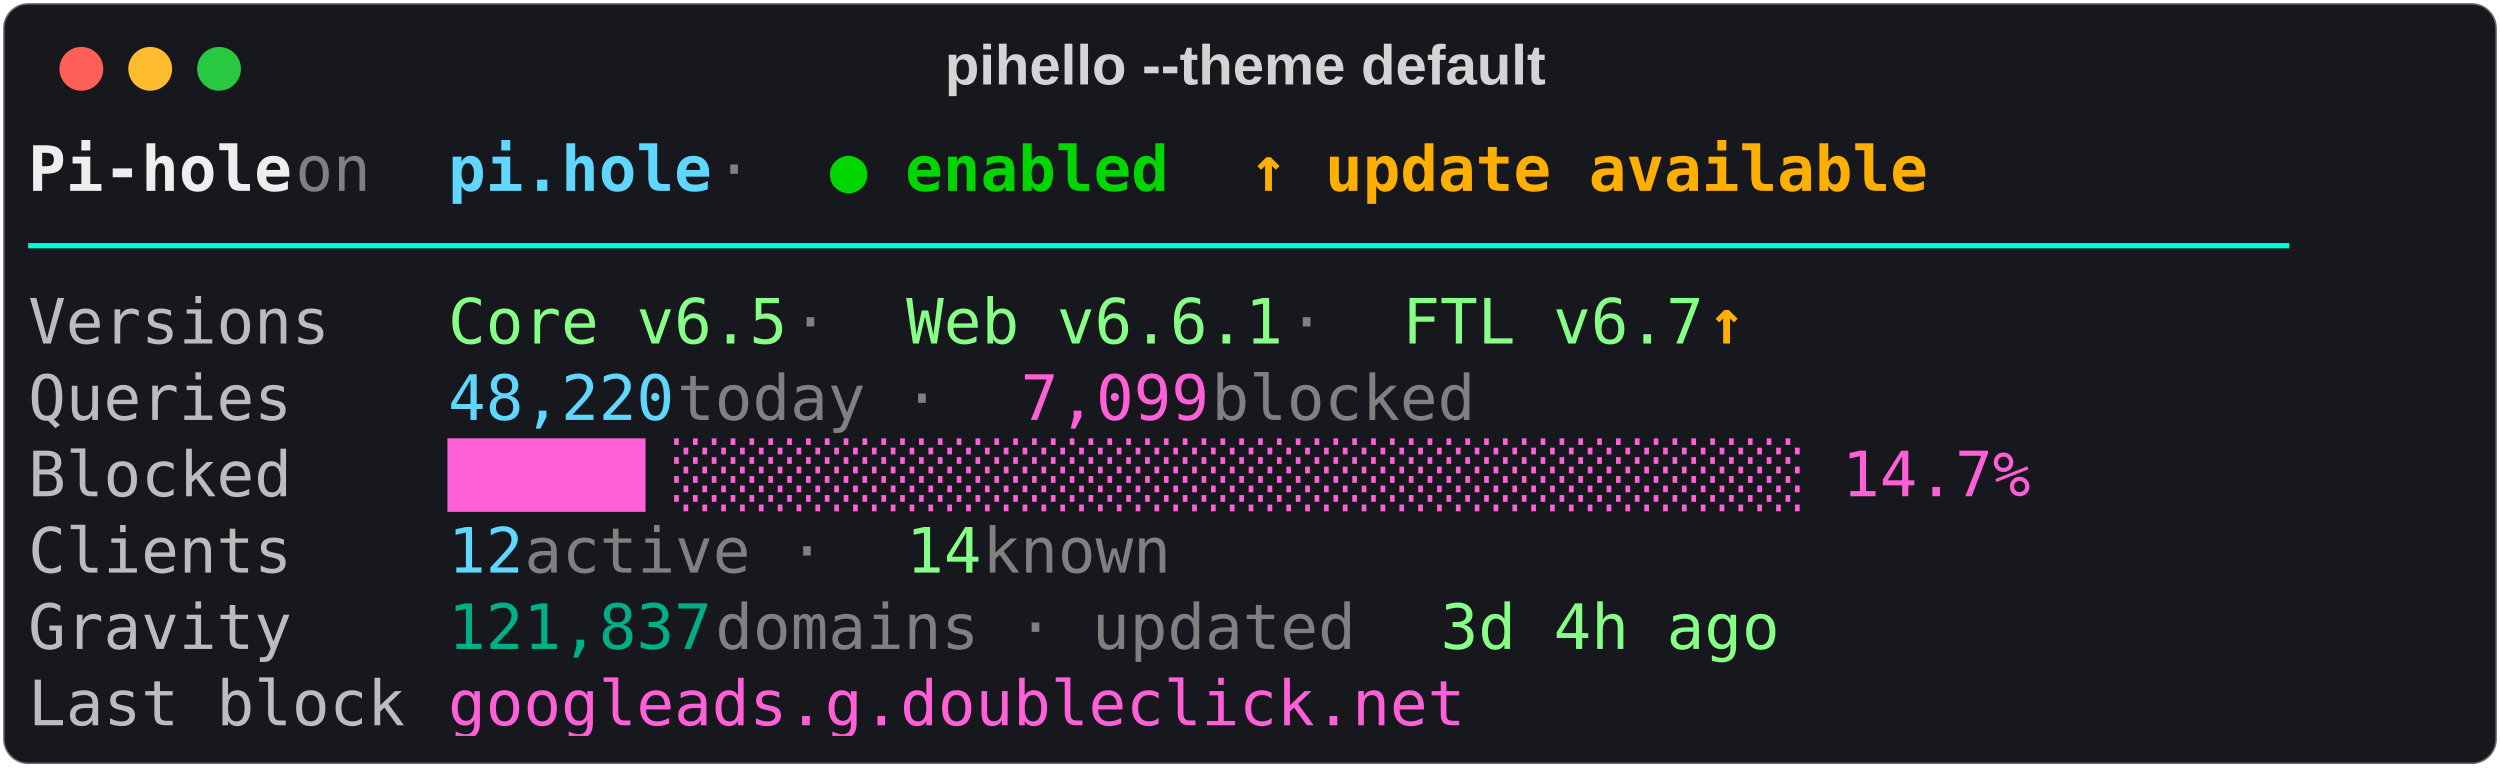
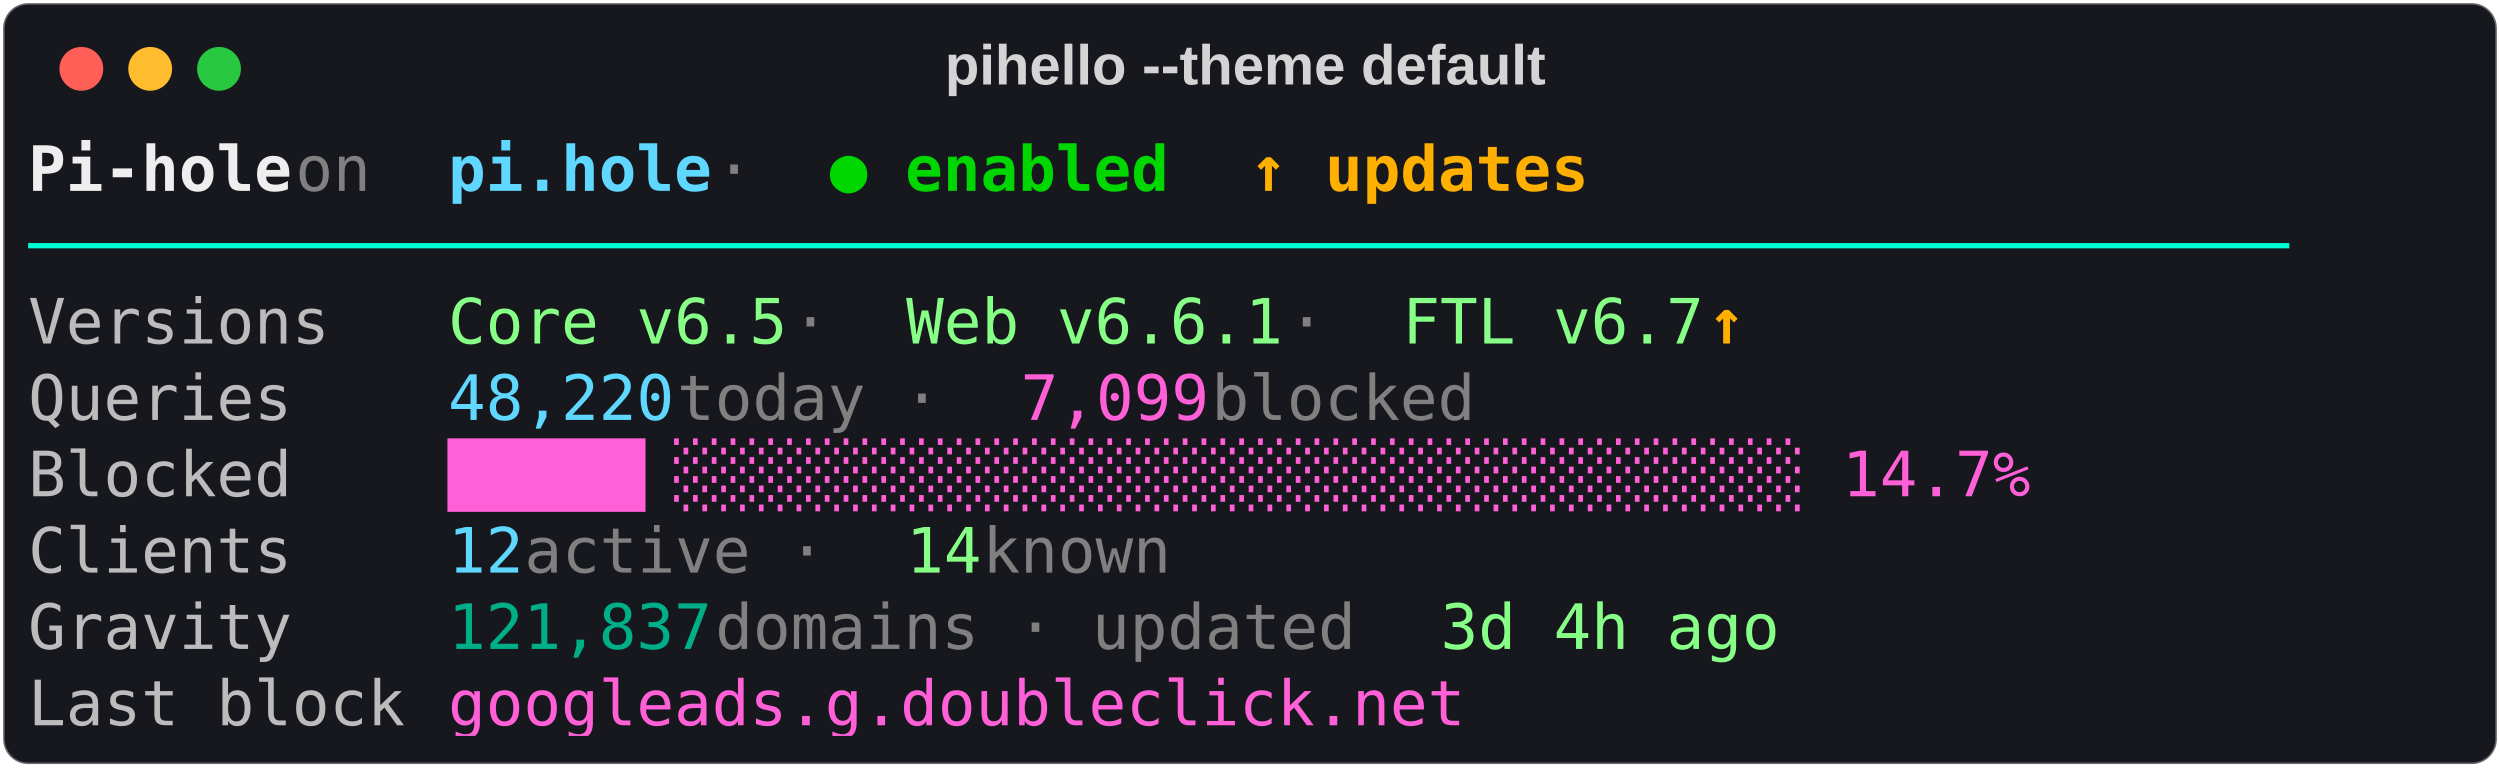
<svg xmlns="http://www.w3.org/2000/svg" class="rich-terminal" viewBox="0 0 799 245.2">
  <style>

    @font-face {
        font-family: "Fira Code";
        src: local("FiraCode-Regular"),
                url("https://cdnjs.cloudflare.com/ajax/libs/firacode/6.2.0/woff2/FiraCode-Regular.woff2") format("woff2"),
                url("https://cdnjs.cloudflare.com/ajax/libs/firacode/6.2.0/woff/FiraCode-Regular.woff") format("woff");
        font-style: normal;
        font-weight: 400;
    }
    @font-face {
        font-family: "Fira Code";
        src: local("FiraCode-Bold"),
                url("https://cdnjs.cloudflare.com/ajax/libs/firacode/6.2.0/woff2/FiraCode-Bold.woff2") format("woff2"),
                url("https://cdnjs.cloudflare.com/ajax/libs/firacode/6.2.0/woff/FiraCode-Bold.woff") format("woff");
        font-style: bold;
        font-weight: 700;
    }

-     .terminal-2082117459-matrix {
+     .terminal-3437925381-matrix {
        font-family: Fira Code, monospace;
        font-size: 20px;
        line-height: 24.4px;
        font-variant-east-asian: full-width;
    }

-     .terminal-2082117459-title {
+     .terminal-3437925381-title {
        font-size: 18px;
        font-weight: bold;
        font-family: arial;
    }

-     .terminal-2082117459-r1 { fill: #eeeeee;font-weight: bold }
- .terminal-2082117459-r2 { fill: #808080 }
- .terminal-2082117459-r3 { fill: #5fd7ff;font-weight: bold }
- .terminal-2082117459-r4 { fill: #00d700;font-weight: bold }
- .terminal-2082117459-r5 { fill: #ffaf00;font-weight: bold }
- .terminal-2082117459-r6 { fill: #d4d4d4 }
- .terminal-2082117459-r7 { fill: #00ffd7 }
- .terminal-2082117459-r8 { fill: #bcbcbc }
- .terminal-2082117459-r9 { fill: #87ff87 }
- .terminal-2082117459-r10 { fill: #5fd7ff }
- .terminal-2082117459-r11 { fill: #ff5fd7 }
- .terminal-2082117459-r12 { fill: #00af87 }
+     .terminal-3437925381-r1 { fill: #eeeeee;font-weight: bold }
+ .terminal-3437925381-r2 { fill: #808080 }
+ .terminal-3437925381-r3 { fill: #5fd7ff;font-weight: bold }
+ .terminal-3437925381-r4 { fill: #00d700;font-weight: bold }
+ .terminal-3437925381-r5 { fill: #ffaf00;font-weight: bold }
+ .terminal-3437925381-r6 { fill: #d4d4d4 }
+ .terminal-3437925381-r7 { fill: #00ffd7 }
+ .terminal-3437925381-r8 { fill: #bcbcbc }
+ .terminal-3437925381-r9 { fill: #87ff87 }
+ .terminal-3437925381-r10 { fill: #5fd7ff }
+ .terminal-3437925381-r11 { fill: #ff5fd7 }
+ .terminal-3437925381-r12 { fill: #00af87 }
    </style>
  <defs>
-     <clipPath id="terminal-2082117459-clip-terminal">
+     <clipPath id="terminal-3437925381-clip-terminal">
      <rect x="0" y="0" width="779.8" height="194.2" />
    </clipPath>
-     <clipPath id="terminal-2082117459-line-0">
+     <clipPath id="terminal-3437925381-line-0">
      <rect x="0" y="1.5" width="780.8" height="24.65" />
    </clipPath>
-     <clipPath id="terminal-2082117459-line-1">
+     <clipPath id="terminal-3437925381-line-1">
      <rect x="0" y="25.9" width="780.8" height="24.65" />
    </clipPath>
-     <clipPath id="terminal-2082117459-line-2">
+     <clipPath id="terminal-3437925381-line-2">
      <rect x="0" y="50.3" width="780.8" height="24.65" />
    </clipPath>
-     <clipPath id="terminal-2082117459-line-3">
+     <clipPath id="terminal-3437925381-line-3">
      <rect x="0" y="74.7" width="780.8" height="24.65" />
    </clipPath>
-     <clipPath id="terminal-2082117459-line-4">
+     <clipPath id="terminal-3437925381-line-4">
      <rect x="0" y="99.1" width="780.8" height="24.65" />
    </clipPath>
-     <clipPath id="terminal-2082117459-line-5">
+     <clipPath id="terminal-3437925381-line-5">
      <rect x="0" y="123.5" width="780.8" height="24.65" />
    </clipPath>
-     <clipPath id="terminal-2082117459-line-6">
+     <clipPath id="terminal-3437925381-line-6">
      <rect x="0" y="147.9" width="780.8" height="24.65" />
    </clipPath>
  </defs>
  <rect fill="#16181d" stroke="rgba(255,255,255,0.35)" stroke-width="1" x="1" y="1" width="797" height="243.2" rx="8" />
-   <text class="terminal-2082117459-title" fill="#d4d4d4" text-anchor="middle" x="398" y="27">pihello --theme default</text>
+   <text class="terminal-3437925381-title" fill="#d4d4d4" text-anchor="middle" x="398" y="27">pihello --theme default</text>
  <g transform="translate(26,22)">
    <circle cx="0" cy="0" r="7" fill="#ff5f57" />
    <circle cx="22" cy="0" r="7" fill="#febc2e" />
    <circle cx="44" cy="0" r="7" fill="#28c840" />
  </g>
-   <g transform="translate(9, 41)" clip-path="url(#terminal-2082117459-clip-terminal)">
-     <g class="terminal-2082117459-matrix">
-       <text class="terminal-2082117459-r1" x="0" y="20" textLength="85.4" clip-path="url(#terminal-2082117459-line-0)">Pi-hole</text>
-       <text class="terminal-2082117459-r2" x="85.4" y="20" textLength="48.8" clip-path="url(#terminal-2082117459-line-0)"> on </text>
-       <text class="terminal-2082117459-r3" x="134.2" y="20" textLength="85.4" clip-path="url(#terminal-2082117459-line-0)">pi.hole</text>
-       <text class="terminal-2082117459-r2" x="219.6" y="20" textLength="36.6" clip-path="url(#terminal-2082117459-line-0)"> · </text>
-       <text class="terminal-2082117459-r4" x="256.2" y="20" textLength="109.8" clip-path="url(#terminal-2082117459-line-0)">● enabled</text>
-       <text class="terminal-2082117459-r5" x="390.4" y="20" textLength="219.6" clip-path="url(#terminal-2082117459-line-0)">↑ update available</text>
-       <text class="terminal-2082117459-r6" x="780.8" y="20" textLength="12.2" clip-path="url(#terminal-2082117459-line-0)">
+   <g transform="translate(9, 41)" clip-path="url(#terminal-3437925381-clip-terminal)">
+     <g class="terminal-3437925381-matrix">
+       <text class="terminal-3437925381-r1" x="0" y="20" textLength="85.4" clip-path="url(#terminal-3437925381-line-0)">Pi-hole</text>
+       <text class="terminal-3437925381-r2" x="85.4" y="20" textLength="48.8" clip-path="url(#terminal-3437925381-line-0)"> on </text>
+       <text class="terminal-3437925381-r3" x="134.2" y="20" textLength="85.4" clip-path="url(#terminal-3437925381-line-0)">pi.hole</text>
+       <text class="terminal-3437925381-r2" x="219.6" y="20" textLength="36.6" clip-path="url(#terminal-3437925381-line-0)"> · </text>
+       <text class="terminal-3437925381-r4" x="256.2" y="20" textLength="109.8" clip-path="url(#terminal-3437925381-line-0)">● enabled</text>
+       <text class="terminal-3437925381-r5" x="390.4" y="20" textLength="109.8" clip-path="url(#terminal-3437925381-line-0)">↑ updates</text>
+       <text class="terminal-3437925381-r6" x="780.8" y="20" textLength="12.2" clip-path="url(#terminal-3437925381-line-0)">
</text>
-       <text class="terminal-2082117459-r7" x="0" y="44.4" textLength="732" clip-path="url(#terminal-2082117459-line-1)">────────────────────────────────────────────────────────────</text>
-       <text class="terminal-2082117459-r6" x="780.8" y="44.4" textLength="12.2" clip-path="url(#terminal-2082117459-line-1)">
+       <text class="terminal-3437925381-r7" x="0" y="44.4" textLength="732" clip-path="url(#terminal-3437925381-line-1)">────────────────────────────────────────────────────────────</text>
+       <text class="terminal-3437925381-r6" x="780.8" y="44.4" textLength="12.2" clip-path="url(#terminal-3437925381-line-1)">
</text>
-       <text class="terminal-2082117459-r8" x="0" y="68.8" textLength="134.2" clip-path="url(#terminal-2082117459-line-2)">Versions   </text>
-       <text class="terminal-2082117459-r9" x="134.2" y="68.8" textLength="109.8" clip-path="url(#terminal-2082117459-line-2)">Core v6.5</text>
-       <text class="terminal-2082117459-r2" x="244" y="68.8" textLength="36.6" clip-path="url(#terminal-2082117459-line-2)"> · </text>
-       <text class="terminal-2082117459-r9" x="280.6" y="68.8" textLength="122" clip-path="url(#terminal-2082117459-line-2)">Web v6.6.1</text>
-       <text class="terminal-2082117459-r2" x="402.6" y="68.8" textLength="36.6" clip-path="url(#terminal-2082117459-line-2)"> · </text>
-       <text class="terminal-2082117459-r9" x="439.2" y="68.8" textLength="97.6" clip-path="url(#terminal-2082117459-line-2)">FTL v6.7</text>
-       <text class="terminal-2082117459-r5" x="536.8" y="68.8" textLength="12.2" clip-path="url(#terminal-2082117459-line-2)">↑</text>
-       <text class="terminal-2082117459-r6" x="780.8" y="68.8" textLength="12.2" clip-path="url(#terminal-2082117459-line-2)">
+       <text class="terminal-3437925381-r8" x="0" y="68.8" textLength="134.2" clip-path="url(#terminal-3437925381-line-2)">Versions   </text>
+       <text class="terminal-3437925381-r9" x="134.2" y="68.8" textLength="109.8" clip-path="url(#terminal-3437925381-line-2)">Core v6.5</text>
+       <text class="terminal-3437925381-r2" x="244" y="68.8" textLength="36.6" clip-path="url(#terminal-3437925381-line-2)"> · </text>
+       <text class="terminal-3437925381-r9" x="280.6" y="68.8" textLength="122" clip-path="url(#terminal-3437925381-line-2)">Web v6.6.1</text>
+       <text class="terminal-3437925381-r2" x="402.6" y="68.8" textLength="36.6" clip-path="url(#terminal-3437925381-line-2)"> · </text>
+       <text class="terminal-3437925381-r9" x="439.2" y="68.8" textLength="97.6" clip-path="url(#terminal-3437925381-line-2)">FTL v6.7</text>
+       <text class="terminal-3437925381-r5" x="536.8" y="68.8" textLength="12.2" clip-path="url(#terminal-3437925381-line-2)">↑</text>
+       <text class="terminal-3437925381-r6" x="780.8" y="68.8" textLength="12.2" clip-path="url(#terminal-3437925381-line-2)">
</text>
-       <text class="terminal-2082117459-r8" x="0" y="93.2" textLength="134.2" clip-path="url(#terminal-2082117459-line-3)">Queries    </text>
-       <text class="terminal-2082117459-r10" x="134.2" y="93.2" textLength="73.2" clip-path="url(#terminal-2082117459-line-3)">48,220</text>
-       <text class="terminal-2082117459-r2" x="207.4" y="93.2" textLength="109.8" clip-path="url(#terminal-2082117459-line-3)"> today · </text>
-       <text class="terminal-2082117459-r11" x="317.2" y="93.2" textLength="61" clip-path="url(#terminal-2082117459-line-3)">7,099</text>
-       <text class="terminal-2082117459-r2" x="378.2" y="93.2" textLength="97.6" clip-path="url(#terminal-2082117459-line-3)"> blocked</text>
-       <text class="terminal-2082117459-r6" x="780.8" y="93.2" textLength="12.2" clip-path="url(#terminal-2082117459-line-3)">
+       <text class="terminal-3437925381-r8" x="0" y="93.2" textLength="134.2" clip-path="url(#terminal-3437925381-line-3)">Queries    </text>
+       <text class="terminal-3437925381-r10" x="134.2" y="93.2" textLength="73.2" clip-path="url(#terminal-3437925381-line-3)">48,220</text>
+       <text class="terminal-3437925381-r2" x="207.4" y="93.2" textLength="109.8" clip-path="url(#terminal-3437925381-line-3)"> today · </text>
+       <text class="terminal-3437925381-r11" x="317.2" y="93.2" textLength="61" clip-path="url(#terminal-3437925381-line-3)">7,099</text>
+       <text class="terminal-3437925381-r2" x="378.2" y="93.2" textLength="97.6" clip-path="url(#terminal-3437925381-line-3)"> blocked</text>
+       <text class="terminal-3437925381-r6" x="780.8" y="93.2" textLength="12.2" clip-path="url(#terminal-3437925381-line-3)">
</text>
-       <text class="terminal-2082117459-r8" x="0" y="117.6" textLength="134.2" clip-path="url(#terminal-2082117459-line-4)">Blocked    </text>
-       <text class="terminal-2082117459-r11" x="134.2" y="117.6" textLength="512.4" clip-path="url(#terminal-2082117459-line-4)">█████▎░░░░░░░░░░░░░░░░░░░░░░░░░░░░░░ 14.7%</text>
-       <text class="terminal-2082117459-r6" x="780.8" y="117.6" textLength="12.2" clip-path="url(#terminal-2082117459-line-4)">
+       <text class="terminal-3437925381-r8" x="0" y="117.6" textLength="134.2" clip-path="url(#terminal-3437925381-line-4)">Blocked    </text>
+       <text class="terminal-3437925381-r11" x="134.2" y="117.6" textLength="512.4" clip-path="url(#terminal-3437925381-line-4)">█████▎░░░░░░░░░░░░░░░░░░░░░░░░░░░░░░ 14.7%</text>
+       <text class="terminal-3437925381-r6" x="780.8" y="117.6" textLength="12.2" clip-path="url(#terminal-3437925381-line-4)">
</text>
-       <text class="terminal-2082117459-r8" x="0" y="142" textLength="134.2" clip-path="url(#terminal-2082117459-line-5)">Clients    </text>
-       <text class="terminal-2082117459-r10" x="134.2" y="142" textLength="24.4" clip-path="url(#terminal-2082117459-line-5)">12</text>
-       <text class="terminal-2082117459-r2" x="158.6" y="142" textLength="122" clip-path="url(#terminal-2082117459-line-5)"> active · </text>
-       <text class="terminal-2082117459-r9" x="280.6" y="142" textLength="24.4" clip-path="url(#terminal-2082117459-line-5)">14</text>
-       <text class="terminal-2082117459-r2" x="305" y="142" textLength="73.2" clip-path="url(#terminal-2082117459-line-5)"> known</text>
-       <text class="terminal-2082117459-r6" x="780.8" y="142" textLength="12.2" clip-path="url(#terminal-2082117459-line-5)">
+       <text class="terminal-3437925381-r8" x="0" y="142" textLength="134.2" clip-path="url(#terminal-3437925381-line-5)">Clients    </text>
+       <text class="terminal-3437925381-r10" x="134.2" y="142" textLength="24.4" clip-path="url(#terminal-3437925381-line-5)">12</text>
+       <text class="terminal-3437925381-r2" x="158.6" y="142" textLength="122" clip-path="url(#terminal-3437925381-line-5)"> active · </text>
+       <text class="terminal-3437925381-r9" x="280.6" y="142" textLength="24.4" clip-path="url(#terminal-3437925381-line-5)">14</text>
+       <text class="terminal-3437925381-r2" x="305" y="142" textLength="73.2" clip-path="url(#terminal-3437925381-line-5)"> known</text>
+       <text class="terminal-3437925381-r6" x="780.8" y="142" textLength="12.2" clip-path="url(#terminal-3437925381-line-5)">
</text>
-       <text class="terminal-2082117459-r8" x="0" y="166.4" textLength="134.2" clip-path="url(#terminal-2082117459-line-6)">Gravity    </text>
-       <text class="terminal-2082117459-r12" x="134.2" y="166.4" textLength="85.4" clip-path="url(#terminal-2082117459-line-6)">121,837</text>
-       <text class="terminal-2082117459-r2" x="219.6" y="166.4" textLength="231.8" clip-path="url(#terminal-2082117459-line-6)"> domains · updated </text>
-       <text class="terminal-2082117459-r9" x="451.4" y="166.4" textLength="109.8" clip-path="url(#terminal-2082117459-line-6)">3d 4h ago</text>
-       <text class="terminal-2082117459-r6" x="780.8" y="166.4" textLength="12.2" clip-path="url(#terminal-2082117459-line-6)">
+       <text class="terminal-3437925381-r8" x="0" y="166.4" textLength="134.2" clip-path="url(#terminal-3437925381-line-6)">Gravity    </text>
+       <text class="terminal-3437925381-r12" x="134.2" y="166.4" textLength="85.4" clip-path="url(#terminal-3437925381-line-6)">121,837</text>
+       <text class="terminal-3437925381-r2" x="219.6" y="166.4" textLength="231.8" clip-path="url(#terminal-3437925381-line-6)"> domains · updated </text>
+       <text class="terminal-3437925381-r9" x="451.4" y="166.4" textLength="109.8" clip-path="url(#terminal-3437925381-line-6)">3d 4h ago</text>
+       <text class="terminal-3437925381-r6" x="780.8" y="166.4" textLength="12.2" clip-path="url(#terminal-3437925381-line-6)">
</text>
-       <text class="terminal-2082117459-r8" x="0" y="190.8" textLength="134.2" clip-path="url(#terminal-2082117459-line-7)">Last block </text>
-       <text class="terminal-2082117459-r11" x="134.2" y="190.8" textLength="329.4" clip-path="url(#terminal-2082117459-line-7)">googleads.g.doubleclick.net</text>
-       <text class="terminal-2082117459-r6" x="780.8" y="190.8" textLength="12.2" clip-path="url(#terminal-2082117459-line-7)">
+       <text class="terminal-3437925381-r8" x="0" y="190.8" textLength="134.2" clip-path="url(#terminal-3437925381-line-7)">Last block </text>
+       <text class="terminal-3437925381-r11" x="134.2" y="190.8" textLength="329.4" clip-path="url(#terminal-3437925381-line-7)">googleads.g.doubleclick.net</text>
+       <text class="terminal-3437925381-r6" x="780.8" y="190.8" textLength="12.2" clip-path="url(#terminal-3437925381-line-7)">
</text>
    </g>
  </g>
</svg>
